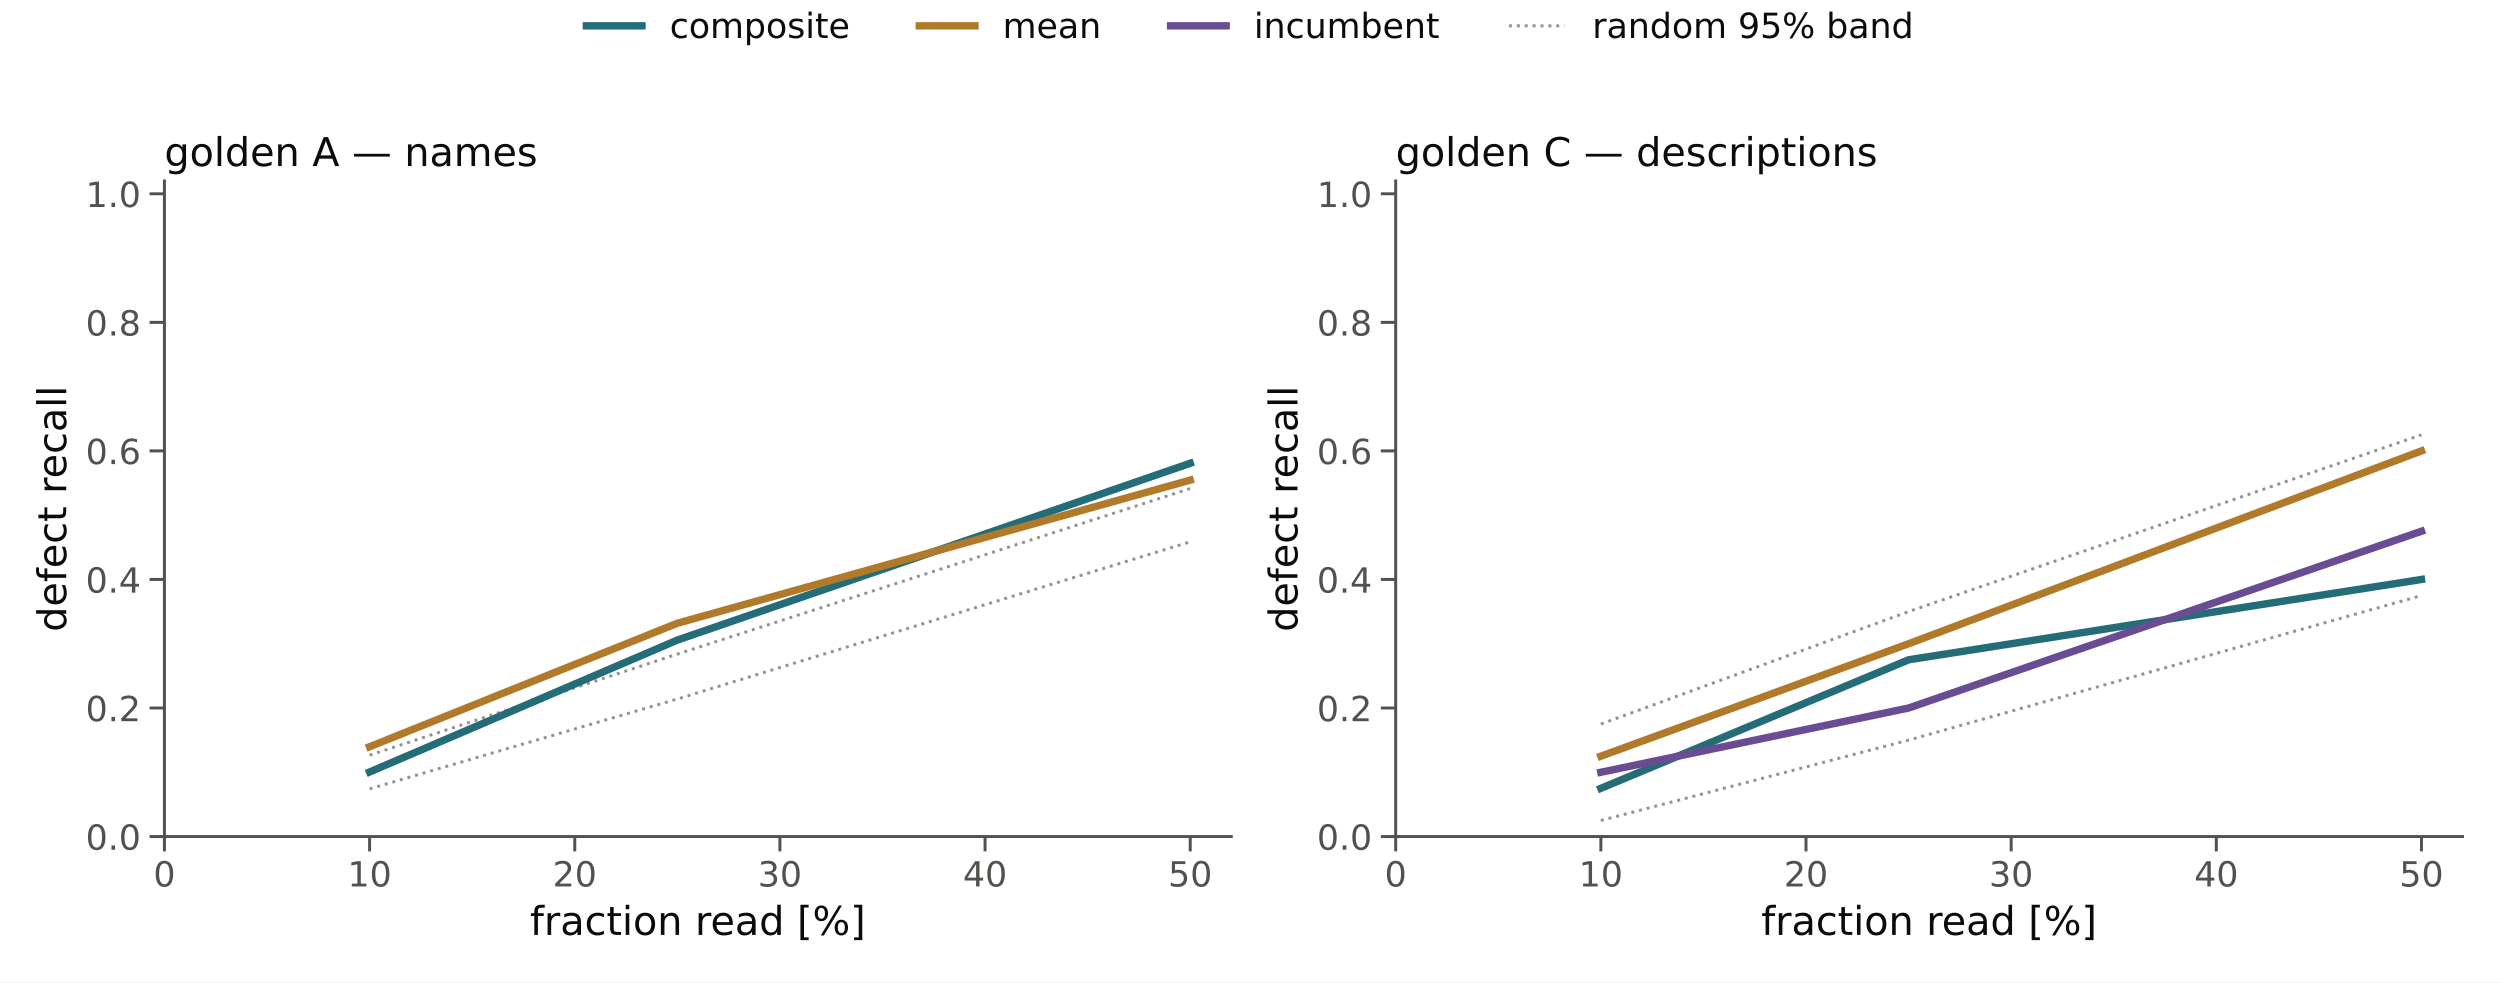
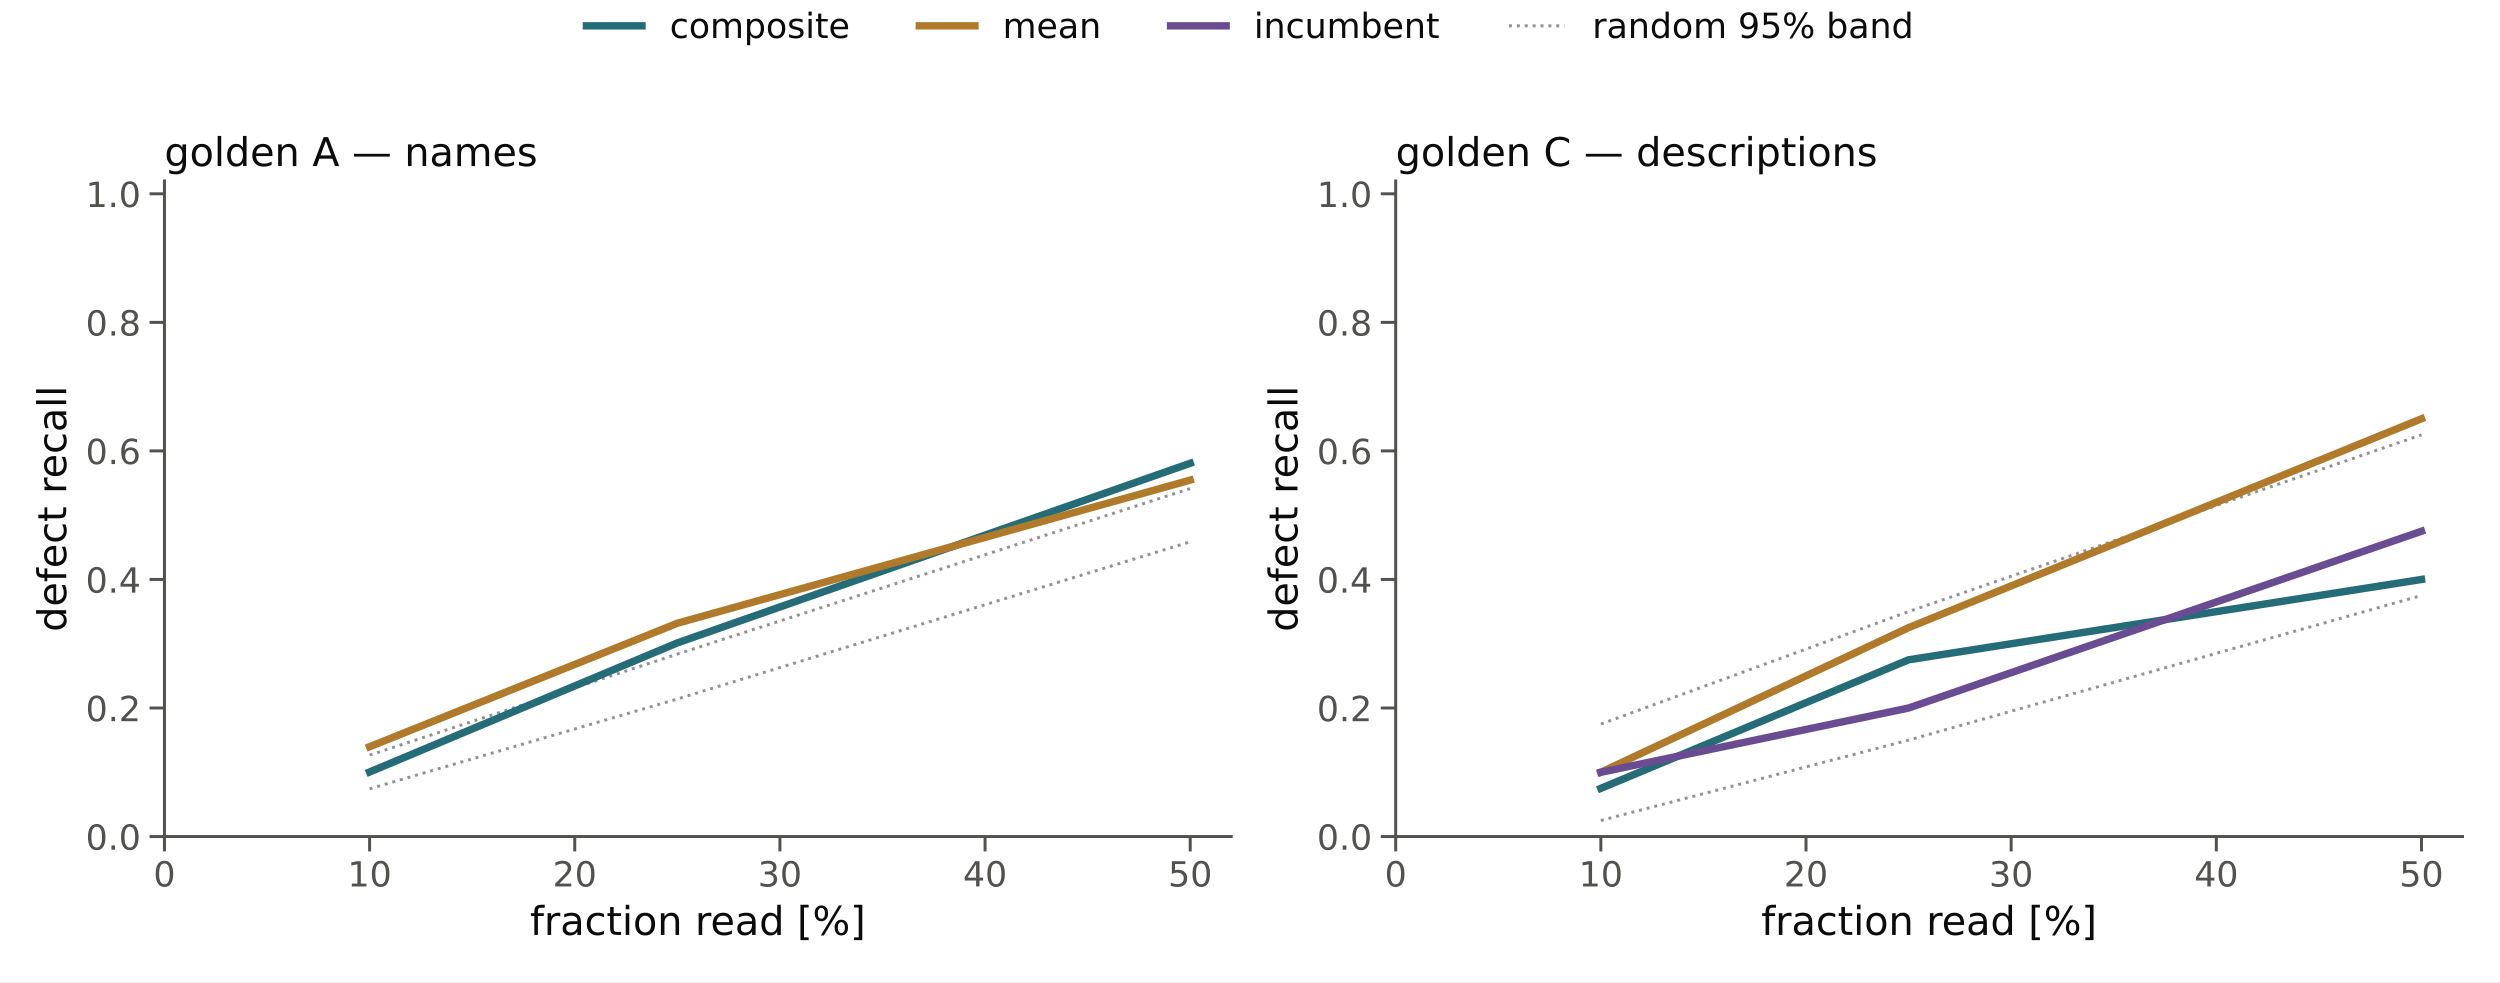
<svg xmlns="http://www.w3.org/2000/svg" xmlns:xlink="http://www.w3.org/1999/xlink" width="1008pt" height="396pt" viewBox="0 0 1008 396" version="1.1">
  <defs>
    <style type="text/css">*{stroke-linejoin: round; stroke-linecap: butt}</style>
  </defs>
  <g id="figure_1">
    <g id="patch_1">
      <path d="M 0 396  L 1008 396  L 1008 0  L 0 0  z " style="fill: #ffffff" />
    </g>
    <g id="axes_1">
      <g id="patch_2">
        <path d="M 66.304 337.296  L 496.44 337.296  L 496.44 72.96  L 66.304 72.96  z " style="fill: #ffffff" />
      </g>
      <g id="line2d_1">
-         <path d="M 149.022 318.058  L 273.1 281.844  L 479.896 218.471  " clip-path="url(#p6a11bbc043)" style="fill: none; stroke-dasharray: 1.2,1.98; stroke-dashoffset: 0; stroke: #929292; stroke-width: 1.2" />
+         <path d="M 149.022 318.058  L 273.1 281.844  L 479.896 218.471  " clip-path="url(#pfcfdf74f6e)" style="fill: none; stroke-dasharray: 1.2,1.98; stroke-dashoffset: 0; stroke: #929292; stroke-width: 1.2" />
      </g>
      <g id="line2d_2">
-         <path d="M 149.022 304.478  L 273.1 263.737  L 479.896 196.969  " clip-path="url(#p6a11bbc043)" style="fill: none; stroke-dasharray: 1.2,1.98; stroke-dashoffset: 0; stroke: #929292; stroke-width: 1.2" />
+         <path d="M 149.022 304.478  L 273.1 263.737  L 479.896 196.969  " clip-path="url(#pfcfdf74f6e)" style="fill: none; stroke-dasharray: 1.2,1.98; stroke-dashoffset: 0; stroke: #929292; stroke-width: 1.2" />
      </g>
      <g id="matplotlib.axis_1">
        <g id="xtick_1">
          <g id="line2d_3">
            <defs>
-               <path id="m50584f07e3" d="M 0 0  L 0 6  " style="stroke: #52514e; stroke-width: 1.2" />
+               <path id="mcf30b20db6" d="M 0 0  L 0 6  " style="stroke: #52514e; stroke-width: 1.2" />
            </defs>
            <g>
-               <use xlink:href="#m50584f07e3" x="66.304" y="337.296" style="fill: #52514e; stroke: #52514e; stroke-width: 1.2" />
+               <use xlink:href="#mcf30b20db6" x="66.304" y="337.296" style="fill: #52514e; stroke: #52514e; stroke-width: 1.2" />
            </g>
          </g>
          <g id="text_1">
            <g style="fill: #52514e" transform="translate(61.85 357.433) scale(0.14 -0.14)">
              <defs>
                <path id="DejaVuSans-13" d="M 2034 4250  Q 1547 4250 1301 3770  Q 1056 3291 1056 2328  Q 1056 1369 1301 889  Q 1547 409 2034 409  Q 2525 409 2770 889  Q 3016 1369 3016 2328  Q 3016 3291 2770 3770  Q 2525 4250 2034 4250  z M 2034 4750  Q 2819 4750 3233 4129  Q 3647 3509 3647 2328  Q 3647 1150 3233 529  Q 2819 -91 2034 -91  Q 1250 -91 836 529  Q 422 1150 422 2328  Q 422 3509 836 4129  Q 1250 4750 2034 4750  z " transform="scale(0.015625)" />
              </defs>
              <use xlink:href="#DejaVuSans-13" />
            </g>
          </g>
        </g>
        <g id="xtick_2">
          <g id="line2d_4">
            <g>
-               <use xlink:href="#m50584f07e3" x="149.022" y="337.296" style="fill: #52514e; stroke: #52514e; stroke-width: 1.2" />
+               <use xlink:href="#mcf30b20db6" x="149.022" y="337.296" style="fill: #52514e; stroke: #52514e; stroke-width: 1.2" />
            </g>
          </g>
          <g id="text_2">
            <g style="fill: #52514e" transform="translate(140.1148 357.433) scale(0.14 -0.14)">
              <defs>
                <path id="DejaVuSans-14" d="M 794 531  L 1825 531  L 1825 4091  L 703 3866  L 703 4441  L 1819 4666  L 2450 4666  L 2450 531  L 3481 531  L 3481 0  L 794 0  L 794 531  z " transform="scale(0.015625)" />
              </defs>
              <use xlink:href="#DejaVuSans-14" />
              <use xlink:href="#DejaVuSans-13" transform="translate(63.625 0)" />
            </g>
          </g>
        </g>
        <g id="xtick_3">
          <g id="line2d_5">
            <g>
-               <use xlink:href="#m50584f07e3" x="231.741" y="337.296" style="fill: #52514e; stroke: #52514e; stroke-width: 1.2" />
+               <use xlink:href="#mcf30b20db6" x="231.741" y="337.296" style="fill: #52514e; stroke: #52514e; stroke-width: 1.2" />
            </g>
          </g>
          <g id="text_3">
            <g style="fill: #52514e" transform="translate(222.8333 357.433) scale(0.14 -0.14)">
              <defs>
                <path id="DejaVuSans-15" d="M 1228 531  L 3431 531  L 3431 0  L 469 0  L 469 531  Q 828 903 1448 1529  Q 2069 2156 2228 2338  Q 2531 2678 2651 2914  Q 2772 3150 2772 3378  Q 2772 3750 2511 3984  Q 2250 4219 1831 4219  Q 1534 4219 1204 4116  Q 875 4013 500 3803  L 500 4441  Q 881 4594 1212 4672  Q 1544 4750 1819 4750  Q 2544 4750 2975 4387  Q 3406 4025 3406 3419  Q 3406 3131 3298 2873  Q 3191 2616 2906 2266  Q 2828 2175 2409 1742  Q 1991 1309 1228 531  z " transform="scale(0.015625)" />
              </defs>
              <use xlink:href="#DejaVuSans-15" />
              <use xlink:href="#DejaVuSans-13" transform="translate(63.625 0)" />
            </g>
          </g>
        </g>
        <g id="xtick_4">
          <g id="line2d_6">
            <g>
-               <use xlink:href="#m50584f07e3" x="314.459" y="337.296" style="fill: #52514e; stroke: #52514e; stroke-width: 1.2" />
+               <use xlink:href="#mcf30b20db6" x="314.459" y="337.296" style="fill: #52514e; stroke: #52514e; stroke-width: 1.2" />
            </g>
          </g>
          <g id="text_4">
            <g style="fill: #52514e" transform="translate(305.5518 357.433) scale(0.14 -0.14)">
              <defs>
                <path id="DejaVuSans-16" d="M 2597 2516  Q 3050 2419 3304 2112  Q 3559 1806 3559 1356  Q 3559 666 3084 287  Q 2609 -91 1734 -91  Q 1441 -91 1130 -33  Q 819 25 488 141  L 488 750  Q 750 597 1062 519  Q 1375 441 1716 441  Q 2309 441 2620 675  Q 2931 909 2931 1356  Q 2931 1769 2642 2001  Q 2353 2234 1838 2234  L 1294 2234  L 1294 2753  L 1863 2753  Q 2328 2753 2575 2939  Q 2822 3125 2822 3475  Q 2822 3834 2567 4026  Q 2313 4219 1838 4219  Q 1578 4219 1281 4162  Q 984 4106 628 3988  L 628 4550  Q 988 4650 1302 4700  Q 1616 4750 1894 4750  Q 2613 4750 3031 4423  Q 3450 4097 3450 3541  Q 3450 3153 3228 2886  Q 3006 2619 2597 2516  z " transform="scale(0.015625)" />
              </defs>
              <use xlink:href="#DejaVuSans-16" />
              <use xlink:href="#DejaVuSans-13" transform="translate(63.625 0)" />
            </g>
          </g>
        </g>
        <g id="xtick_5">
          <g id="line2d_7">
            <g>
-               <use xlink:href="#m50584f07e3" x="397.178" y="337.296" style="fill: #52514e; stroke: #52514e; stroke-width: 1.2" />
+               <use xlink:href="#mcf30b20db6" x="397.178" y="337.296" style="fill: #52514e; stroke: #52514e; stroke-width: 1.2" />
            </g>
          </g>
          <g id="text_5">
            <g style="fill: #52514e" transform="translate(388.2703 357.433) scale(0.14 -0.14)">
              <defs>
                <path id="DejaVuSans-17" d="M 2419 4116  L 825 1625  L 2419 1625  L 2419 4116  z M 2253 4666  L 3047 4666  L 3047 1625  L 3713 1625  L 3713 1100  L 3047 1100  L 3047 0  L 2419 0  L 2419 1100  L 313 1100  L 313 1709  L 2253 4666  z " transform="scale(0.015625)" />
              </defs>
              <use xlink:href="#DejaVuSans-17" />
              <use xlink:href="#DejaVuSans-13" transform="translate(63.625 0)" />
            </g>
          </g>
        </g>
        <g id="xtick_6">
          <g id="line2d_8">
            <g>
-               <use xlink:href="#m50584f07e3" x="479.896" y="337.296" style="fill: #52514e; stroke: #52514e; stroke-width: 1.2" />
+               <use xlink:href="#mcf30b20db6" x="479.896" y="337.296" style="fill: #52514e; stroke: #52514e; stroke-width: 1.2" />
            </g>
          </g>
          <g id="text_6">
            <g style="fill: #52514e" transform="translate(470.9888 357.433) scale(0.14 -0.14)">
              <defs>
                <path id="DejaVuSans-18" d="M 691 4666  L 3169 4666  L 3169 4134  L 1269 4134  L 1269 2991  Q 1406 3038 1543 3061  Q 1681 3084 1819 3084  Q 2600 3084 3056 2656  Q 3513 2228 3513 1497  Q 3513 744 3044 326  Q 2575 -91 1722 -91  Q 1428 -91 1123 -41  Q 819 9 494 109  L 494 744  Q 775 591 1075 516  Q 1375 441 1709 441  Q 2250 441 2565 725  Q 2881 1009 2881 1497  Q 2881 1984 2565 2268  Q 2250 2553 1709 2553  Q 1456 2553 1204 2497  Q 953 2441 691 2322  L 691 4666  z " transform="scale(0.015625)" />
              </defs>
              <use xlink:href="#DejaVuSans-18" />
              <use xlink:href="#DejaVuSans-13" transform="translate(63.625 0)" />
            </g>
          </g>
        </g>
        <g id="text_7">
          <g style="fill: #0b0b0b" transform="translate(213.6969 376.9538) scale(0.16 -0.16)">
            <defs>
              <path id="DejaVuSans-49" d="M 2375 4863  L 2375 4384  L 1825 4384  Q 1516 4384 1395 4259  Q 1275 4134 1275 3809  L 1275 3500  L 2222 3500  L 2222 3053  L 1275 3053  L 1275 0  L 697 0  L 697 3053  L 147 3053  L 147 3500  L 697 3500  L 697 3744  Q 697 4328 969 4595  Q 1241 4863 1831 4863  L 2375 4863  z " transform="scale(0.015625)" />
              <path id="DejaVuSans-55" d="M 2631 2963  Q 2534 3019 2420 3045  Q 2306 3072 2169 3072  Q 1681 3072 1420 2755  Q 1159 2438 1159 1844  L 1159 0  L 581 0  L 581 3500  L 1159 3500  L 1159 2956  Q 1341 3275 1631 3429  Q 1922 3584 2338 3584  Q 2397 3584 2469 3576  Q 2541 3569 2628 3553  L 2631 2963  z " transform="scale(0.015625)" />
              <path id="DejaVuSans-44" d="M 2194 1759  Q 1497 1759 1228 1600  Q 959 1441 959 1056  Q 959 750 1161 570  Q 1363 391 1709 391  Q 2188 391 2477 730  Q 2766 1069 2766 1631  L 2766 1759  L 2194 1759  z M 3341 1997  L 3341 0  L 2766 0  L 2766 531  Q 2569 213 2275 61  Q 1981 -91 1556 -91  Q 1019 -91 701 211  Q 384 513 384 1019  Q 384 1609 779 1909  Q 1175 2209 1959 2209  L 2766 2209  L 2766 2266  Q 2766 2663 2505 2880  Q 2244 3097 1772 3097  Q 1472 3097 1187 3025  Q 903 2953 641 2809  L 641 3341  Q 956 3463 1253 3523  Q 1550 3584 1831 3584  Q 2591 3584 2966 3190  Q 3341 2797 3341 1997  z " transform="scale(0.015625)" />
              <path id="DejaVuSans-46" d="M 3122 3366  L 3122 2828  Q 2878 2963 2633 3030  Q 2388 3097 2138 3097  Q 1578 3097 1268 2742  Q 959 2388 959 1747  Q 959 1106 1268 751  Q 1578 397 2138 397  Q 2388 397 2633 464  Q 2878 531 3122 666  L 3122 134  Q 2881 22 2623 -34  Q 2366 -91 2075 -91  Q 1284 -91 818 406  Q 353 903 353 1747  Q 353 2603 823 3093  Q 1294 3584 2113 3584  Q 2378 3584 2631 3529  Q 2884 3475 3122 3366  z " transform="scale(0.015625)" />
              <path id="DejaVuSans-57" d="M 1172 4494  L 1172 3500  L 2356 3500  L 2356 3053  L 1172 3053  L 1172 1153  Q 1172 725 1289 603  Q 1406 481 1766 481  L 2356 481  L 2356 0  L 1766 0  Q 1100 0 847 248  Q 594 497 594 1153  L 594 3053  L 172 3053  L 172 3500  L 594 3500  L 594 4494  L 1172 4494  z " transform="scale(0.015625)" />
              <path id="DejaVuSans-4c" d="M 603 3500  L 1178 3500  L 1178 0  L 603 0  L 603 3500  z M 603 4863  L 1178 4863  L 1178 4134  L 603 4134  L 603 4863  z " transform="scale(0.015625)" />
              <path id="DejaVuSans-52" d="M 1959 3097  Q 1497 3097 1228 2736  Q 959 2375 959 1747  Q 959 1119 1226 758  Q 1494 397 1959 397  Q 2419 397 2687 759  Q 2956 1122 2956 1747  Q 2956 2369 2687 2733  Q 2419 3097 1959 3097  z M 1959 3584  Q 2709 3584 3137 3096  Q 3566 2609 3566 1747  Q 3566 888 3137 398  Q 2709 -91 1959 -91  Q 1206 -91 779 398  Q 353 888 353 1747  Q 353 2609 779 3096  Q 1206 3584 1959 3584  z " transform="scale(0.015625)" />
              <path id="DejaVuSans-51" d="M 3513 2113  L 3513 0  L 2938 0  L 2938 2094  Q 2938 2591 2744 2837  Q 2550 3084 2163 3084  Q 1697 3084 1428 2787  Q 1159 2491 1159 1978  L 1159 0  L 581 0  L 581 3500  L 1159 3500  L 1159 2956  Q 1366 3272 1645 3428  Q 1925 3584 2291 3584  Q 2894 3584 3203 3211  Q 3513 2838 3513 2113  z " transform="scale(0.015625)" />
              <path id="DejaVuSans-3" transform="scale(0.015625)" />
              <path id="DejaVuSans-48" d="M 3597 1894  L 3597 1613  L 953 1613  Q 991 1019 1311 708  Q 1631 397 2203 397  Q 2534 397 2845 478  Q 3156 559 3463 722  L 3463 178  Q 3153 47 2828 -22  Q 2503 -91 2169 -91  Q 1331 -91 842 396  Q 353 884 353 1716  Q 353 2575 817 3079  Q 1281 3584 2069 3584  Q 2775 3584 3186 3129  Q 3597 2675 3597 1894  z M 3022 2063  Q 3016 2534 2758 2815  Q 2500 3097 2075 3097  Q 1594 3097 1305 2825  Q 1016 2553 972 2059  L 3022 2063  z " transform="scale(0.015625)" />
              <path id="DejaVuSans-47" d="M 2906 2969  L 2906 4863  L 3481 4863  L 3481 0  L 2906 0  L 2906 525  Q 2725 213 2448 61  Q 2172 -91 1784 -91  Q 1150 -91 751 415  Q 353 922 353 1747  Q 353 2572 751 3078  Q 1150 3584 1784 3584  Q 2172 3584 2448 3432  Q 2725 3281 2906 2969  z M 947 1747  Q 947 1113 1208 752  Q 1469 391 1925 391  Q 2381 391 2643 752  Q 2906 1113 2906 1747  Q 2906 2381 2643 2742  Q 2381 3103 1925 3103  Q 1469 3103 1208 2742  Q 947 2381 947 1747  z " transform="scale(0.015625)" />
              <path id="DejaVuSans-3e" d="M 550 4863  L 1875 4863  L 1875 4416  L 1125 4416  L 1125 -397  L 1875 -397  L 1875 -844  L 550 -844  L 550 4863  z " transform="scale(0.015625)" />
              <path id="DejaVuSans-8" d="M 4653 2053  Q 4381 2053 4226 1822  Q 4072 1591 4072 1178  Q 4072 772 4226 539  Q 4381 306 4653 306  Q 4919 306 5073 539  Q 5228 772 5228 1178  Q 5228 1588 5073 1820  Q 4919 2053 4653 2053  z M 4653 2450  Q 5147 2450 5437 2106  Q 5728 1763 5728 1178  Q 5728 594 5436 251  Q 5144 -91 4653 -91  Q 4153 -91 3862 251  Q 3572 594 3572 1178  Q 3572 1766 3864 2108  Q 4156 2450 4653 2450  z M 1428 4353  Q 1159 4353 1004 4120  Q 850 3888 850 3481  Q 850 3069 1003 2837  Q 1156 2606 1428 2606  Q 1700 2606 1854 2837  Q 2009 3069 2009 3481  Q 2009 3884 1853 4118  Q 1697 4353 1428 4353  z M 4250 4750  L 4750 4750  L 1831 -91  L 1331 -91  L 4250 4750  z M 1428 4750  Q 1922 4750 2215 4408  Q 2509 4066 2509 3481  Q 2509 2891 2217 2550  Q 1925 2209 1428 2209  Q 931 2209 642 2551  Q 353 2894 353 3481  Q 353 4063 643 4406  Q 934 4750 1428 4750  z " transform="scale(0.015625)" />
              <path id="DejaVuSans-40" d="M 1947 4863  L 1947 -844  L 622 -844  L 622 -397  L 1369 -397  L 1369 4416  L 622 4416  L 622 4863  L 1947 4863  z " transform="scale(0.015625)" />
            </defs>
            <use xlink:href="#DejaVuSans-49" />
            <use xlink:href="#DejaVuSans-55" transform="translate(35.20312 0)" />
            <use xlink:href="#DejaVuSans-44" transform="translate(76.3125 0)" />
            <use xlink:href="#DejaVuSans-46" transform="translate(137.5938 0)" />
            <use xlink:href="#DejaVuSans-57" transform="translate(192.5781 0)" />
            <use xlink:href="#DejaVuSans-4c" transform="translate(231.7812 0)" />
            <use xlink:href="#DejaVuSans-52" transform="translate(259.5625 0)" />
            <use xlink:href="#DejaVuSans-51" transform="translate(320.75 0)" />
            <use xlink:href="#DejaVuSans-3" transform="translate(384.125 0)" />
            <use xlink:href="#DejaVuSans-55" transform="translate(415.9062 0)" />
            <use xlink:href="#DejaVuSans-48" transform="translate(454.8125 0)" />
            <use xlink:href="#DejaVuSans-44" transform="translate(516.3438 0)" />
            <use xlink:href="#DejaVuSans-47" transform="translate(577.625 0)" />
            <use xlink:href="#DejaVuSans-3" transform="translate(641.1094 0)" />
            <use xlink:href="#DejaVuSans-3e" transform="translate(672.8906 0)" />
            <use xlink:href="#DejaVuSans-8" transform="translate(711.9062 0)" />
            <use xlink:href="#DejaVuSans-40" transform="translate(806.9219 0)" />
          </g>
        </g>
      </g>
      <g id="matplotlib.axis_2">
        <g id="ytick_1">
          <g id="line2d_9">
            <defs>
-               <path id="mf900b30b1b" d="M 0 0  L -6 0  " style="stroke: #52514e; stroke-width: 1.2" />
+               <path id="mecc09c7271" d="M 0 0  L -6 0  " style="stroke: #52514e; stroke-width: 1.2" />
            </defs>
            <g>
-               <use xlink:href="#mf900b30b1b" x="66.304" y="337.296" style="fill: #52514e; stroke: #52514e; stroke-width: 1.2" />
+               <use xlink:href="#mecc09c7271" x="66.304" y="337.296" style="fill: #52514e; stroke: #52514e; stroke-width: 1.2" />
            </g>
          </g>
          <g id="text_8">
            <g style="fill: #52514e" transform="translate(34.53937 342.6146) scale(0.14 -0.14)">
              <defs>
                <path id="DejaVuSans-11" d="M 684 794  L 1344 794  L 1344 0  L 684 0  L 684 794  z " transform="scale(0.015625)" />
              </defs>
              <use xlink:href="#DejaVuSans-13" />
              <use xlink:href="#DejaVuSans-11" transform="translate(63.625 0)" />
              <use xlink:href="#DejaVuSans-13" transform="translate(95.40625 0)" />
            </g>
          </g>
        </g>
        <g id="ytick_2">
          <g id="line2d_10">
            <g>
-               <use xlink:href="#mf900b30b1b" x="66.304" y="285.466" style="fill: #52514e; stroke: #52514e; stroke-width: 1.2" />
+               <use xlink:href="#mecc09c7271" x="66.304" y="285.466" style="fill: #52514e; stroke: #52514e; stroke-width: 1.2" />
            </g>
          </g>
          <g id="text_9">
            <g style="fill: #52514e" transform="translate(34.53937 290.784) scale(0.14 -0.14)">
              <use xlink:href="#DejaVuSans-13" />
              <use xlink:href="#DejaVuSans-11" transform="translate(63.625 0)" />
              <use xlink:href="#DejaVuSans-15" transform="translate(95.40625 0)" />
            </g>
          </g>
        </g>
        <g id="ytick_3">
          <g id="line2d_11">
            <g>
-               <use xlink:href="#mf900b30b1b" x="66.304" y="233.635" style="fill: #52514e; stroke: #52514e; stroke-width: 1.2" />
+               <use xlink:href="#mecc09c7271" x="66.304" y="233.635" style="fill: #52514e; stroke: #52514e; stroke-width: 1.2" />
            </g>
          </g>
          <g id="text_10">
            <g style="fill: #52514e" transform="translate(34.53937 238.9533) scale(0.14 -0.14)">
              <use xlink:href="#DejaVuSans-13" />
              <use xlink:href="#DejaVuSans-11" transform="translate(63.625 0)" />
              <use xlink:href="#DejaVuSans-17" transform="translate(95.40625 0)" />
            </g>
          </g>
        </g>
        <g id="ytick_4">
          <g id="line2d_12">
            <g>
-               <use xlink:href="#mf900b30b1b" x="66.304" y="181.804" style="fill: #52514e; stroke: #52514e; stroke-width: 1.2" />
+               <use xlink:href="#mecc09c7271" x="66.304" y="181.804" style="fill: #52514e; stroke: #52514e; stroke-width: 1.2" />
            </g>
          </g>
          <g id="text_11">
            <g style="fill: #52514e" transform="translate(34.53937 187.1227) scale(0.14 -0.14)">
              <defs>
                <path id="DejaVuSans-19" d="M 2113 2584  Q 1688 2584 1439 2293  Q 1191 2003 1191 1497  Q 1191 994 1439 701  Q 1688 409 2113 409  Q 2538 409 2786 701  Q 3034 994 3034 1497  Q 3034 2003 2786 2293  Q 2538 2584 2113 2584  z M 3366 4563  L 3366 3988  Q 3128 4100 2886 4159  Q 2644 4219 2406 4219  Q 1781 4219 1451 3797  Q 1122 3375 1075 2522  Q 1259 2794 1537 2939  Q 1816 3084 2150 3084  Q 2853 3084 3261 2657  Q 3669 2231 3669 1497  Q 3669 778 3244 343  Q 2819 -91 2113 -91  Q 1303 -91 875 529  Q 447 1150 447 2328  Q 447 3434 972 4092  Q 1497 4750 2381 4750  Q 2619 4750 2861 4703  Q 3103 4656 3366 4563  z " transform="scale(0.015625)" />
              </defs>
              <use xlink:href="#DejaVuSans-13" />
              <use xlink:href="#DejaVuSans-11" transform="translate(63.625 0)" />
              <use xlink:href="#DejaVuSans-19" transform="translate(95.40625 0)" />
            </g>
          </g>
        </g>
        <g id="ytick_5">
          <g id="line2d_13">
            <g>
-               <use xlink:href="#mf900b30b1b" x="66.304" y="129.974" style="fill: #52514e; stroke: #52514e; stroke-width: 1.2" />
+               <use xlink:href="#mecc09c7271" x="66.304" y="129.974" style="fill: #52514e; stroke: #52514e; stroke-width: 1.2" />
            </g>
          </g>
          <g id="text_12">
            <g style="fill: #52514e" transform="translate(34.53937 135.2921) scale(0.14 -0.14)">
              <defs>
                <path id="DejaVuSans-1b" d="M 2034 2216  Q 1584 2216 1326 1975  Q 1069 1734 1069 1313  Q 1069 891 1326 650  Q 1584 409 2034 409  Q 2484 409 2743 651  Q 3003 894 3003 1313  Q 3003 1734 2745 1975  Q 2488 2216 2034 2216  z M 1403 2484  Q 997 2584 770 2862  Q 544 3141 544 3541  Q 544 4100 942 4425  Q 1341 4750 2034 4750  Q 2731 4750 3128 4425  Q 3525 4100 3525 3541  Q 3525 3141 3298 2862  Q 3072 2584 2669 2484  Q 3125 2378 3379 2068  Q 3634 1759 3634 1313  Q 3634 634 3220 271  Q 2806 -91 2034 -91  Q 1263 -91 848 271  Q 434 634 434 1313  Q 434 1759 690 2068  Q 947 2378 1403 2484  z M 1172 3481  Q 1172 3119 1398 2916  Q 1625 2713 2034 2713  Q 2441 2713 2670 2916  Q 2900 3119 2900 3481  Q 2900 3844 2670 4047  Q 2441 4250 2034 4250  Q 1625 4250 1398 4047  Q 1172 3844 1172 3481  z " transform="scale(0.015625)" />
              </defs>
              <use xlink:href="#DejaVuSans-13" />
              <use xlink:href="#DejaVuSans-11" transform="translate(63.625 0)" />
              <use xlink:href="#DejaVuSans-1b" transform="translate(95.40625 0)" />
            </g>
          </g>
        </g>
        <g id="ytick_6">
          <g id="line2d_14">
            <g>
-               <use xlink:href="#mf900b30b1b" x="66.304" y="78.143" style="fill: #52514e; stroke: #52514e; stroke-width: 1.2" />
+               <use xlink:href="#mecc09c7271" x="66.304" y="78.143" style="fill: #52514e; stroke: #52514e; stroke-width: 1.2" />
            </g>
          </g>
          <g id="text_13">
            <g style="fill: #52514e" transform="translate(34.53937 83.46142) scale(0.14 -0.14)">
              <use xlink:href="#DejaVuSans-14" />
              <use xlink:href="#DejaVuSans-11" transform="translate(63.625 0)" />
              <use xlink:href="#DejaVuSans-13" transform="translate(95.40625 0)" />
            </g>
          </g>
        </g>
        <g id="text_14">
          <g style="fill: #0b0b0b" transform="translate(26.69562 254.7269) rotate(-90) scale(0.16 -0.16)">
            <defs>
              <path id="DejaVuSans-4f" d="M 603 4863  L 1178 4863  L 1178 0  L 603 0  L 603 4863  z " transform="scale(0.015625)" />
            </defs>
            <use xlink:href="#DejaVuSans-47" />
            <use xlink:href="#DejaVuSans-48" transform="translate(63.48438 0)" />
            <use xlink:href="#DejaVuSans-49" transform="translate(125.0156 0)" />
            <use xlink:href="#DejaVuSans-48" transform="translate(160.2188 0)" />
            <use xlink:href="#DejaVuSans-46" transform="translate(221.75 0)" />
            <use xlink:href="#DejaVuSans-57" transform="translate(276.7344 0)" />
            <use xlink:href="#DejaVuSans-3" transform="translate(315.9375 0)" />
            <use xlink:href="#DejaVuSans-55" transform="translate(347.7188 0)" />
            <use xlink:href="#DejaVuSans-48" transform="translate(386.625 0)" />
            <use xlink:href="#DejaVuSans-46" transform="translate(448.1562 0)" />
            <use xlink:href="#DejaVuSans-44" transform="translate(503.1406 0)" />
            <use xlink:href="#DejaVuSans-4f" transform="translate(564.4219 0)" />
            <use xlink:href="#DejaVuSans-4f" transform="translate(592.2031 0)" />
          </g>
        </g>
      </g>
      <g id="patch_3">
        <path d="M 66.304 337.296  L 66.304 72.96  " style="fill: none; stroke: #52514e; stroke-width: 1.2; stroke-linejoin: miter; stroke-linecap: square" />
      </g>
      <g id="patch_4">
        <path d="M 66.304 337.296  L 496.44 337.296  " style="fill: none; stroke: #52514e; stroke-width: 1.2; stroke-linejoin: miter; stroke-linecap: square" />
      </g>
      <g id="line2d_15">
-         <path d="M 149.022 311.268  L 273.1 258.079  L 479.896 186.784  " clip-path="url(#p6a11bbc043)" style="fill: none; stroke: #246c78; stroke-width: 3; stroke-linecap: square" />
+         <path d="M 149.022 311.268  L 273.1 259.211  L 479.896 186.784  " clip-path="url(#pfcfdf74f6e)" style="fill: none; stroke: #246c78; stroke-width: 3; stroke-linecap: square" />
      </g>
      <g id="line2d_16">
-         <path d="M 149.022 301.083  L 273.1 251.289  L 479.896 193.574  " clip-path="url(#p6a11bbc043)" style="fill: none; stroke: #b07a2a; stroke-width: 3; stroke-linecap: square" />
-       </g>
-       <g id="line2d_17">
-         <path clip-path="url(#p6a11bbc043)" style="fill: none; stroke: #6a4c93; stroke-width: 3; stroke-linecap: square" />
+         <path d="M 149.022 301.083  L 273.1 251.289  L 479.896 193.574  " clip-path="url(#pfcfdf74f6e)" style="fill: none; stroke: #b07a2a; stroke-width: 3; stroke-linecap: square" />
      </g>
      <g id="text_15">
        <g style="fill: #0b0b0b" transform="translate(66.30375 66.96) scale(0.16 -0.16)">
          <defs>
            <path id="DejaVuSans-4a" d="M 2906 1791  Q 2906 2416 2648 2759  Q 2391 3103 1925 3103  Q 1463 3103 1205 2759  Q 947 2416 947 1791  Q 947 1169 1205 825  Q 1463 481 1925 481  Q 2391 481 2648 825  Q 2906 1169 2906 1791  z M 3481 434  Q 3481 -459 3084 -895  Q 2688 -1331 1869 -1331  Q 1566 -1331 1297 -1286  Q 1028 -1241 775 -1147  L 775 -588  Q 1028 -725 1275 -790  Q 1522 -856 1778 -856  Q 2344 -856 2625 -561  Q 2906 -266 2906 331  L 2906 616  Q 2728 306 2450 153  Q 2172 0 1784 0  Q 1141 0 747 490  Q 353 981 353 1791  Q 353 2603 747 3093  Q 1141 3584 1784 3584  Q 2172 3584 2450 3431  Q 2728 3278 2906 2969  L 2906 3500  L 3481 3500  L 3481 434  z " transform="scale(0.015625)" />
            <path id="DejaVuSans-24" d="M 2188 4044  L 1331 1722  L 3047 1722  L 2188 4044  z M 1831 4666  L 2547 4666  L 4325 0  L 3669 0  L 3244 1197  L 1141 1197  L 716 0  L 50 0  L 1831 4666  z " transform="scale(0.015625)" />
            <path id="DejaVuSans-af6" d="M 313 1978  L 6088 1978  L 6088 1528  L 313 1528  L 313 1978  z " transform="scale(0.015625)" />
            <path id="DejaVuSans-50" d="M 3328 2828  Q 3544 3216 3844 3400  Q 4144 3584 4550 3584  Q 5097 3584 5394 3201  Q 5691 2819 5691 2113  L 5691 0  L 5113 0  L 5113 2094  Q 5113 2597 4934 2840  Q 4756 3084 4391 3084  Q 3944 3084 3684 2787  Q 3425 2491 3425 1978  L 3425 0  L 2847 0  L 2847 2094  Q 2847 2600 2669 2842  Q 2491 3084 2119 3084  Q 1678 3084 1418 2786  Q 1159 2488 1159 1978  L 1159 0  L 581 0  L 581 3500  L 1159 3500  L 1159 2956  Q 1356 3278 1631 3431  Q 1906 3584 2284 3584  Q 2666 3584 2933 3390  Q 3200 3197 3328 2828  z " transform="scale(0.015625)" />
            <path id="DejaVuSans-56" d="M 2834 3397  L 2834 2853  Q 2591 2978 2328 3040  Q 2066 3103 1784 3103  Q 1356 3103 1142 2972  Q 928 2841 928 2578  Q 928 2378 1081 2264  Q 1234 2150 1697 2047  L 1894 2003  Q 2506 1872 2764 1633  Q 3022 1394 3022 966  Q 3022 478 2636 193  Q 2250 -91 1575 -91  Q 1294 -91 989 -36  Q 684 19 347 128  L 347 722  Q 666 556 975 473  Q 1284 391 1588 391  Q 1994 391 2212 530  Q 2431 669 2431 922  Q 2431 1156 2273 1281  Q 2116 1406 1581 1522  L 1381 1569  Q 847 1681 609 1914  Q 372 2147 372 2553  Q 372 3047 722 3315  Q 1072 3584 1716 3584  Q 2034 3584 2315 3537  Q 2597 3491 2834 3397  z " transform="scale(0.015625)" />
          </defs>
          <use xlink:href="#DejaVuSans-4a" />
          <use xlink:href="#DejaVuSans-52" transform="translate(63.48438 0)" />
          <use xlink:href="#DejaVuSans-4f" transform="translate(124.6719 0)" />
          <use xlink:href="#DejaVuSans-47" transform="translate(152.4531 0)" />
          <use xlink:href="#DejaVuSans-48" transform="translate(215.9375 0)" />
          <use xlink:href="#DejaVuSans-51" transform="translate(277.4688 0)" />
          <use xlink:href="#DejaVuSans-3" transform="translate(340.8438 0)" />
          <use xlink:href="#DejaVuSans-24" transform="translate(372.625 0)" />
          <use xlink:href="#DejaVuSans-3" transform="translate(441.0312 0)" />
          <use xlink:href="#DejaVuSans-af6" transform="translate(472.8125 0)" />
          <use xlink:href="#DejaVuSans-3" transform="translate(572.8125 0)" />
          <use xlink:href="#DejaVuSans-51" transform="translate(604.5938 0)" />
          <use xlink:href="#DejaVuSans-44" transform="translate(667.9688 0)" />
          <use xlink:href="#DejaVuSans-50" transform="translate(729.25 0)" />
          <use xlink:href="#DejaVuSans-48" transform="translate(826.6562 0)" />
          <use xlink:href="#DejaVuSans-56" transform="translate(888.1875 0)" />
        </g>
      </g>
    </g>
    <g id="axes_2">
      <g id="patch_5">
        <path d="M 562.744 337.296  L 992.88 337.296  L 992.88 72.96  L 562.744 72.96  z " style="fill: #ffffff" />
      </g>
+       <g id="line2d_17">
+         <path d="M 645.462 330.817  L 769.54 298.423  L 976.336 240.114  " clip-path="url(#p97c72ad2ab)" style="fill: none; stroke-dasharray: 1.2,1.98; stroke-dashoffset: 0; stroke: #929292; stroke-width: 1.2" />
+       </g>
      <g id="line2d_18">
-         <path d="M 645.462 330.817  L 769.54 298.423  L 976.336 240.114  " clip-path="url(#pa549a29813)" style="fill: none; stroke-dasharray: 1.2,1.98; stroke-dashoffset: 0; stroke: #929292; stroke-width: 1.2" />
-       </g>
-       <g id="line2d_19">
-         <path d="M 645.462 291.944  L 769.54 246.593  L 976.336 175.326  " clip-path="url(#pa549a29813)" style="fill: none; stroke-dasharray: 1.2,1.98; stroke-dashoffset: 0; stroke: #929292; stroke-width: 1.2" />
+         <path d="M 645.462 291.944  L 769.54 246.593  L 976.336 175.326  " clip-path="url(#p97c72ad2ab)" style="fill: none; stroke-dasharray: 1.2,1.98; stroke-dashoffset: 0; stroke: #929292; stroke-width: 1.2" />
      </g>
      <g id="matplotlib.axis_3">
        <g id="xtick_7">
-           <g id="line2d_20">
-             <g>
-               <use xlink:href="#m50584f07e3" x="562.744" y="337.296" style="fill: #52514e; stroke: #52514e; stroke-width: 1.2" />
+           <g id="line2d_19">
+             <g>
+               <use xlink:href="#mcf30b20db6" x="562.744" y="337.296" style="fill: #52514e; stroke: #52514e; stroke-width: 1.2" />
            </g>
          </g>
          <g id="text_16">
            <g style="fill: #52514e" transform="translate(558.29 357.433) scale(0.14 -0.14)">
              <use xlink:href="#DejaVuSans-13" />
            </g>
          </g>
        </g>
        <g id="xtick_8">
-           <g id="line2d_21">
-             <g>
-               <use xlink:href="#m50584f07e3" x="645.462" y="337.296" style="fill: #52514e; stroke: #52514e; stroke-width: 1.2" />
+           <g id="line2d_20">
+             <g>
+               <use xlink:href="#mcf30b20db6" x="645.462" y="337.296" style="fill: #52514e; stroke: #52514e; stroke-width: 1.2" />
            </g>
          </g>
          <g id="text_17">
            <g style="fill: #52514e" transform="translate(636.5548 357.433) scale(0.14 -0.14)">
              <use xlink:href="#DejaVuSans-14" />
              <use xlink:href="#DejaVuSans-13" transform="translate(63.625 0)" />
            </g>
          </g>
        </g>
        <g id="xtick_9">
-           <g id="line2d_22">
-             <g>
-               <use xlink:href="#m50584f07e3" x="728.181" y="337.296" style="fill: #52514e; stroke: #52514e; stroke-width: 1.2" />
+           <g id="line2d_21">
+             <g>
+               <use xlink:href="#mcf30b20db6" x="728.181" y="337.296" style="fill: #52514e; stroke: #52514e; stroke-width: 1.2" />
            </g>
          </g>
          <g id="text_18">
            <g style="fill: #52514e" transform="translate(719.2733 357.433) scale(0.14 -0.14)">
              <use xlink:href="#DejaVuSans-15" />
              <use xlink:href="#DejaVuSans-13" transform="translate(63.625 0)" />
            </g>
          </g>
        </g>
        <g id="xtick_10">
-           <g id="line2d_23">
-             <g>
-               <use xlink:href="#m50584f07e3" x="810.899" y="337.296" style="fill: #52514e; stroke: #52514e; stroke-width: 1.2" />
+           <g id="line2d_22">
+             <g>
+               <use xlink:href="#mcf30b20db6" x="810.899" y="337.296" style="fill: #52514e; stroke: #52514e; stroke-width: 1.2" />
            </g>
          </g>
          <g id="text_19">
            <g style="fill: #52514e" transform="translate(801.9918 357.433) scale(0.14 -0.14)">
              <use xlink:href="#DejaVuSans-16" />
              <use xlink:href="#DejaVuSans-13" transform="translate(63.625 0)" />
            </g>
          </g>
        </g>
        <g id="xtick_11">
-           <g id="line2d_24">
-             <g>
-               <use xlink:href="#m50584f07e3" x="893.618" y="337.296" style="fill: #52514e; stroke: #52514e; stroke-width: 1.2" />
+           <g id="line2d_23">
+             <g>
+               <use xlink:href="#mcf30b20db6" x="893.618" y="337.296" style="fill: #52514e; stroke: #52514e; stroke-width: 1.2" />
            </g>
          </g>
          <g id="text_20">
            <g style="fill: #52514e" transform="translate(884.7103 357.433) scale(0.14 -0.14)">
              <use xlink:href="#DejaVuSans-17" />
              <use xlink:href="#DejaVuSans-13" transform="translate(63.625 0)" />
            </g>
          </g>
        </g>
        <g id="xtick_12">
-           <g id="line2d_25">
-             <g>
-               <use xlink:href="#m50584f07e3" x="976.336" y="337.296" style="fill: #52514e; stroke: #52514e; stroke-width: 1.2" />
+           <g id="line2d_24">
+             <g>
+               <use xlink:href="#mcf30b20db6" x="976.336" y="337.296" style="fill: #52514e; stroke: #52514e; stroke-width: 1.2" />
            </g>
          </g>
          <g id="text_21">
            <g style="fill: #52514e" transform="translate(967.4288 357.433) scale(0.14 -0.14)">
              <use xlink:href="#DejaVuSans-18" />
              <use xlink:href="#DejaVuSans-13" transform="translate(63.625 0)" />
            </g>
          </g>
        </g>
        <g id="text_22">
          <g style="fill: #0b0b0b" transform="translate(710.1369 376.9538) scale(0.16 -0.16)">
            <use xlink:href="#DejaVuSans-49" />
            <use xlink:href="#DejaVuSans-55" transform="translate(35.20312 0)" />
            <use xlink:href="#DejaVuSans-44" transform="translate(76.3125 0)" />
            <use xlink:href="#DejaVuSans-46" transform="translate(137.5938 0)" />
            <use xlink:href="#DejaVuSans-57" transform="translate(192.5781 0)" />
            <use xlink:href="#DejaVuSans-4c" transform="translate(231.7812 0)" />
            <use xlink:href="#DejaVuSans-52" transform="translate(259.5625 0)" />
            <use xlink:href="#DejaVuSans-51" transform="translate(320.75 0)" />
            <use xlink:href="#DejaVuSans-3" transform="translate(384.125 0)" />
            <use xlink:href="#DejaVuSans-55" transform="translate(415.9062 0)" />
            <use xlink:href="#DejaVuSans-48" transform="translate(454.8125 0)" />
            <use xlink:href="#DejaVuSans-44" transform="translate(516.3438 0)" />
            <use xlink:href="#DejaVuSans-47" transform="translate(577.625 0)" />
            <use xlink:href="#DejaVuSans-3" transform="translate(641.1094 0)" />
            <use xlink:href="#DejaVuSans-3e" transform="translate(672.8906 0)" />
            <use xlink:href="#DejaVuSans-8" transform="translate(711.9062 0)" />
            <use xlink:href="#DejaVuSans-40" transform="translate(806.9219 0)" />
          </g>
        </g>
      </g>
      <g id="matplotlib.axis_4">
        <g id="ytick_7">
-           <g id="line2d_26">
-             <g>
-               <use xlink:href="#mf900b30b1b" x="562.744" y="337.296" style="fill: #52514e; stroke: #52514e; stroke-width: 1.2" />
+           <g id="line2d_25">
+             <g>
+               <use xlink:href="#mecc09c7271" x="562.744" y="337.296" style="fill: #52514e; stroke: #52514e; stroke-width: 1.2" />
            </g>
          </g>
          <g id="text_23">
            <g style="fill: #52514e" transform="translate(530.9794 342.6146) scale(0.14 -0.14)">
              <use xlink:href="#DejaVuSans-13" />
              <use xlink:href="#DejaVuSans-11" transform="translate(63.625 0)" />
              <use xlink:href="#DejaVuSans-13" transform="translate(95.40625 0)" />
            </g>
          </g>
        </g>
        <g id="ytick_8">
-           <g id="line2d_27">
-             <g>
-               <use xlink:href="#mf900b30b1b" x="562.744" y="285.466" style="fill: #52514e; stroke: #52514e; stroke-width: 1.2" />
+           <g id="line2d_26">
+             <g>
+               <use xlink:href="#mecc09c7271" x="562.744" y="285.466" style="fill: #52514e; stroke: #52514e; stroke-width: 1.2" />
            </g>
          </g>
          <g id="text_24">
            <g style="fill: #52514e" transform="translate(530.9794 290.784) scale(0.14 -0.14)">
              <use xlink:href="#DejaVuSans-13" />
              <use xlink:href="#DejaVuSans-11" transform="translate(63.625 0)" />
              <use xlink:href="#DejaVuSans-15" transform="translate(95.40625 0)" />
            </g>
          </g>
        </g>
        <g id="ytick_9">
-           <g id="line2d_28">
-             <g>
-               <use xlink:href="#mf900b30b1b" x="562.744" y="233.635" style="fill: #52514e; stroke: #52514e; stroke-width: 1.2" />
+           <g id="line2d_27">
+             <g>
+               <use xlink:href="#mecc09c7271" x="562.744" y="233.635" style="fill: #52514e; stroke: #52514e; stroke-width: 1.2" />
            </g>
          </g>
          <g id="text_25">
            <g style="fill: #52514e" transform="translate(530.9794 238.9533) scale(0.14 -0.14)">
              <use xlink:href="#DejaVuSans-13" />
              <use xlink:href="#DejaVuSans-11" transform="translate(63.625 0)" />
              <use xlink:href="#DejaVuSans-17" transform="translate(95.40625 0)" />
            </g>
          </g>
        </g>
        <g id="ytick_10">
-           <g id="line2d_29">
-             <g>
-               <use xlink:href="#mf900b30b1b" x="562.744" y="181.804" style="fill: #52514e; stroke: #52514e; stroke-width: 1.2" />
+           <g id="line2d_28">
+             <g>
+               <use xlink:href="#mecc09c7271" x="562.744" y="181.804" style="fill: #52514e; stroke: #52514e; stroke-width: 1.2" />
            </g>
          </g>
          <g id="text_26">
            <g style="fill: #52514e" transform="translate(530.9794 187.1227) scale(0.14 -0.14)">
              <use xlink:href="#DejaVuSans-13" />
              <use xlink:href="#DejaVuSans-11" transform="translate(63.625 0)" />
              <use xlink:href="#DejaVuSans-19" transform="translate(95.40625 0)" />
            </g>
          </g>
        </g>
        <g id="ytick_11">
-           <g id="line2d_30">
-             <g>
-               <use xlink:href="#mf900b30b1b" x="562.744" y="129.974" style="fill: #52514e; stroke: #52514e; stroke-width: 1.2" />
+           <g id="line2d_29">
+             <g>
+               <use xlink:href="#mecc09c7271" x="562.744" y="129.974" style="fill: #52514e; stroke: #52514e; stroke-width: 1.2" />
            </g>
          </g>
          <g id="text_27">
            <g style="fill: #52514e" transform="translate(530.9794 135.2921) scale(0.14 -0.14)">
              <use xlink:href="#DejaVuSans-13" />
              <use xlink:href="#DejaVuSans-11" transform="translate(63.625 0)" />
              <use xlink:href="#DejaVuSans-1b" transform="translate(95.40625 0)" />
            </g>
          </g>
        </g>
        <g id="ytick_12">
-           <g id="line2d_31">
-             <g>
-               <use xlink:href="#mf900b30b1b" x="562.744" y="78.143" style="fill: #52514e; stroke: #52514e; stroke-width: 1.2" />
+           <g id="line2d_30">
+             <g>
+               <use xlink:href="#mecc09c7271" x="562.744" y="78.143" style="fill: #52514e; stroke: #52514e; stroke-width: 1.2" />
            </g>
          </g>
          <g id="text_28">
            <g style="fill: #52514e" transform="translate(530.9794 83.46142) scale(0.14 -0.14)">
              <use xlink:href="#DejaVuSans-14" />
              <use xlink:href="#DejaVuSans-11" transform="translate(63.625 0)" />
              <use xlink:href="#DejaVuSans-13" transform="translate(95.40625 0)" />
            </g>
          </g>
        </g>
        <g id="text_29">
          <g style="fill: #0b0b0b" transform="translate(523.1356 254.7269) rotate(-90) scale(0.16 -0.16)">
            <use xlink:href="#DejaVuSans-47" />
            <use xlink:href="#DejaVuSans-48" transform="translate(63.48438 0)" />
            <use xlink:href="#DejaVuSans-49" transform="translate(125.0156 0)" />
            <use xlink:href="#DejaVuSans-48" transform="translate(160.2188 0)" />
            <use xlink:href="#DejaVuSans-46" transform="translate(221.75 0)" />
            <use xlink:href="#DejaVuSans-57" transform="translate(276.7344 0)" />
            <use xlink:href="#DejaVuSans-3" transform="translate(315.9375 0)" />
            <use xlink:href="#DejaVuSans-55" transform="translate(347.7188 0)" />
            <use xlink:href="#DejaVuSans-48" transform="translate(386.625 0)" />
            <use xlink:href="#DejaVuSans-46" transform="translate(448.1562 0)" />
            <use xlink:href="#DejaVuSans-44" transform="translate(503.1406 0)" />
            <use xlink:href="#DejaVuSans-4f" transform="translate(564.4219 0)" />
            <use xlink:href="#DejaVuSans-4f" transform="translate(592.2031 0)" />
          </g>
        </g>
      </g>
      <g id="patch_6">
        <path d="M 562.744 337.296  L 562.744 72.96  " style="fill: none; stroke: #52514e; stroke-width: 1.2; stroke-linejoin: miter; stroke-linecap: square" />
      </g>
      <g id="patch_7">
        <path d="M 562.744 337.296  L 992.88 337.296  " style="fill: none; stroke: #52514e; stroke-width: 1.2; stroke-linejoin: miter; stroke-linecap: square" />
      </g>
+       <g id="line2d_31">
+         <path d="M 645.462 317.86  L 769.54 266.029  L 976.336 233.635  " clip-path="url(#p97c72ad2ab)" style="fill: none; stroke: #246c78; stroke-width: 3; stroke-linecap: square" />
+       </g>
      <g id="line2d_32">
-         <path d="M 645.462 317.86  L 769.54 266.029  L 976.336 233.635  " clip-path="url(#pa549a29813)" style="fill: none; stroke: #246c78; stroke-width: 3; stroke-linecap: square" />
+         <path d="M 645.462 311.381  L 769.54 253.071  L 976.336 168.847  " clip-path="url(#p97c72ad2ab)" style="fill: none; stroke: #b07a2a; stroke-width: 3; stroke-linecap: square" />
      </g>
      <g id="line2d_33">
-         <path d="M 645.462 304.902  L 769.54 259.55  L 976.336 181.804  " clip-path="url(#pa549a29813)" style="fill: none; stroke: #b07a2a; stroke-width: 3; stroke-linecap: square" />
-       </g>
-       <g id="line2d_34">
-         <path d="M 645.462 311.381  L 769.54 285.466  L 976.336 214.198  " clip-path="url(#pa549a29813)" style="fill: none; stroke: #6a4c93; stroke-width: 3; stroke-linecap: square" />
+         <path d="M 645.462 311.381  L 769.54 285.466  L 976.336 214.198  " clip-path="url(#p97c72ad2ab)" style="fill: none; stroke: #6a4c93; stroke-width: 3; stroke-linecap: square" />
      </g>
      <g id="text_30">
        <g style="fill: #0b0b0b" transform="translate(562.7437 66.96) scale(0.16 -0.16)">
          <defs>
            <path id="DejaVuSans-26" d="M 4122 4306  L 4122 3641  Q 3803 3938 3442 4084  Q 3081 4231 2675 4231  Q 1875 4231 1450 3742  Q 1025 3253 1025 2328  Q 1025 1406 1450 917  Q 1875 428 2675 428  Q 3081 428 3442 575  Q 3803 722 4122 1019  L 4122 359  Q 3791 134 3420 21  Q 3050 -91 2638 -91  Q 1578 -91 968 557  Q 359 1206 359 2328  Q 359 3453 968 4101  Q 1578 4750 2638 4750  Q 3056 4750 3426 4639  Q 3797 4528 4122 4306  z " transform="scale(0.015625)" />
            <path id="DejaVuSans-53" d="M 1159 525  L 1159 -1331  L 581 -1331  L 581 3500  L 1159 3500  L 1159 2969  Q 1341 3281 1617 3432  Q 1894 3584 2278 3584  Q 2916 3584 3314 3078  Q 3713 2572 3713 1747  Q 3713 922 3314 415  Q 2916 -91 2278 -91  Q 1894 -91 1617 61  Q 1341 213 1159 525  z M 3116 1747  Q 3116 2381 2855 2742  Q 2594 3103 2138 3103  Q 1681 3103 1420 2742  Q 1159 2381 1159 1747  Q 1159 1113 1420 752  Q 1681 391 2138 391  Q 2594 391 2855 752  Q 3116 1113 3116 1747  z " transform="scale(0.015625)" />
          </defs>
          <use xlink:href="#DejaVuSans-4a" />
          <use xlink:href="#DejaVuSans-52" transform="translate(63.48438 0)" />
          <use xlink:href="#DejaVuSans-4f" transform="translate(124.6719 0)" />
          <use xlink:href="#DejaVuSans-47" transform="translate(152.4531 0)" />
          <use xlink:href="#DejaVuSans-48" transform="translate(215.9375 0)" />
          <use xlink:href="#DejaVuSans-51" transform="translate(277.4688 0)" />
          <use xlink:href="#DejaVuSans-3" transform="translate(340.8438 0)" />
          <use xlink:href="#DejaVuSans-26" transform="translate(372.625 0)" />
          <use xlink:href="#DejaVuSans-3" transform="translate(442.4531 0)" />
          <use xlink:href="#DejaVuSans-af6" transform="translate(474.2344 0)" />
          <use xlink:href="#DejaVuSans-3" transform="translate(574.2344 0)" />
          <use xlink:href="#DejaVuSans-47" transform="translate(606.0156 0)" />
          <use xlink:href="#DejaVuSans-48" transform="translate(669.5 0)" />
          <use xlink:href="#DejaVuSans-56" transform="translate(731.0312 0)" />
          <use xlink:href="#DejaVuSans-46" transform="translate(783.125 0)" />
          <use xlink:href="#DejaVuSans-55" transform="translate(838.1094 0)" />
          <use xlink:href="#DejaVuSans-4c" transform="translate(879.2188 0)" />
          <use xlink:href="#DejaVuSans-53" transform="translate(907 0)" />
          <use xlink:href="#DejaVuSans-57" transform="translate(970.4844 0)" />
          <use xlink:href="#DejaVuSans-4c" transform="translate(1009.688 0)" />
          <use xlink:href="#DejaVuSans-52" transform="translate(1037.469 0)" />
          <use xlink:href="#DejaVuSans-51" transform="translate(1098.656 0)" />
          <use xlink:href="#DejaVuSans-56" transform="translate(1162.031 0)" />
        </g>
      </g>
    </g>
    <g id="legend_1">
-       <g id="line2d_35">
+       <g id="line2d_34">
        <path d="M 236.441 10.418  L 247.641 10.418  L 258.841 10.418  " style="fill: none; stroke: #246c78; stroke-width: 3; stroke-linecap: square" />
      </g>
      <g id="text_31">
        <g style="fill: #0b0b0b" transform="translate(270.0414 15.31781) scale(0.14 -0.14)">
          <use xlink:href="#DejaVuSans-46" />
          <use xlink:href="#DejaVuSans-52" transform="translate(54.98438 0)" />
          <use xlink:href="#DejaVuSans-50" transform="translate(116.1719 0)" />
          <use xlink:href="#DejaVuSans-53" transform="translate(213.5781 0)" />
          <use xlink:href="#DejaVuSans-52" transform="translate(277.0625 0)" />
          <use xlink:href="#DejaVuSans-56" transform="translate(338.25 0)" />
          <use xlink:href="#DejaVuSans-4c" transform="translate(390.3438 0)" />
          <use xlink:href="#DejaVuSans-57" transform="translate(418.125 0)" />
          <use xlink:href="#DejaVuSans-48" transform="translate(457.3281 0)" />
        </g>
      </g>
-       <g id="line2d_36">
+       <g id="line2d_35">
        <path d="M 370.682 10.418  L 381.882 10.418  L 393.082 10.418  " style="fill: none; stroke: #b07a2a; stroke-width: 3; stroke-linecap: square" />
      </g>
      <g id="text_32">
        <g style="fill: #0b0b0b" transform="translate(404.2817 15.31781) scale(0.14 -0.14)">
          <use xlink:href="#DejaVuSans-50" />
          <use xlink:href="#DejaVuSans-48" transform="translate(97.40625 0)" />
          <use xlink:href="#DejaVuSans-44" transform="translate(158.9375 0)" />
          <use xlink:href="#DejaVuSans-51" transform="translate(220.2188 0)" />
        </g>
      </g>
-       <g id="line2d_37">
+       <g id="line2d_36">
        <path d="M 471.985 10.418  L 483.185 10.418  L 494.385 10.418  " style="fill: none; stroke: #6a4c93; stroke-width: 3; stroke-linecap: square" />
      </g>
      <g id="text_33">
        <g style="fill: #0b0b0b" transform="translate(505.5848 15.31781) scale(0.14 -0.14)">
          <defs>
            <path id="DejaVuSans-58" d="M 544 1381  L 544 3500  L 1119 3500  L 1119 1403  Q 1119 906 1312 657  Q 1506 409 1894 409  Q 2359 409 2629 706  Q 2900 1003 2900 1516  L 2900 3500  L 3475 3500  L 3475 0  L 2900 0  L 2900 538  Q 2691 219 2414 64  Q 2138 -91 1772 -91  Q 1169 -91 856 284  Q 544 659 544 1381  z M 1991 3584  L 1991 3584  z " transform="scale(0.015625)" />
            <path id="DejaVuSans-45" d="M 3116 1747  Q 3116 2381 2855 2742  Q 2594 3103 2138 3103  Q 1681 3103 1420 2742  Q 1159 2381 1159 1747  Q 1159 1113 1420 752  Q 1681 391 2138 391  Q 2594 391 2855 752  Q 3116 1113 3116 1747  z M 1159 2969  Q 1341 3281 1617 3432  Q 1894 3584 2278 3584  Q 2916 3584 3314 3078  Q 3713 2572 3713 1747  Q 3713 922 3314 415  Q 2916 -91 2278 -91  Q 1894 -91 1617 61  Q 1341 213 1159 525  L 1159 0  L 581 0  L 581 4863  L 1159 4863  L 1159 2969  z " transform="scale(0.015625)" />
          </defs>
          <use xlink:href="#DejaVuSans-4c" />
          <use xlink:href="#DejaVuSans-51" transform="translate(27.78125 0)" />
          <use xlink:href="#DejaVuSans-46" transform="translate(91.15625 0)" />
          <use xlink:href="#DejaVuSans-58" transform="translate(146.1406 0)" />
          <use xlink:href="#DejaVuSans-50" transform="translate(209.5156 0)" />
          <use xlink:href="#DejaVuSans-45" transform="translate(306.9219 0)" />
          <use xlink:href="#DejaVuSans-48" transform="translate(370.4062 0)" />
          <use xlink:href="#DejaVuSans-51" transform="translate(431.9375 0)" />
          <use xlink:href="#DejaVuSans-57" transform="translate(495.3125 0)" />
        </g>
      </g>
-       <g id="line2d_38">
+       <g id="line2d_37">
        <path d="M 608.417 10.418  L 619.617 10.418  L 630.817 10.418  " style="fill: none; stroke-dasharray: 1.2,1.98; stroke-dashoffset: 0; stroke: #929292; stroke-width: 1.2" />
      </g>
      <g id="text_34">
        <g style="fill: #0b0b0b" transform="translate(642.017 15.31781) scale(0.14 -0.14)">
          <defs>
            <path id="DejaVuSans-1c" d="M 703 97  L 703 672  Q 941 559 1184 500  Q 1428 441 1663 441  Q 2288 441 2617 861  Q 2947 1281 2994 2138  Q 2813 1869 2534 1725  Q 2256 1581 1919 1581  Q 1219 1581 811 2004  Q 403 2428 403 3163  Q 403 3881 828 4315  Q 1253 4750 1959 4750  Q 2769 4750 3195 4129  Q 3622 3509 3622 2328  Q 3622 1225 3098 567  Q 2575 -91 1691 -91  Q 1453 -91 1209 -44  Q 966 3 703 97  z M 1959 2075  Q 2384 2075 2632 2365  Q 2881 2656 2881 3163  Q 2881 3666 2632 3958  Q 2384 4250 1959 4250  Q 1534 4250 1286 3958  Q 1038 3666 1038 3163  Q 1038 2656 1286 2365  Q 1534 2075 1959 2075  z " transform="scale(0.015625)" />
          </defs>
          <use xlink:href="#DejaVuSans-55" />
          <use xlink:href="#DejaVuSans-44" transform="translate(41.10938 0)" />
          <use xlink:href="#DejaVuSans-51" transform="translate(102.3906 0)" />
          <use xlink:href="#DejaVuSans-47" transform="translate(165.7656 0)" />
          <use xlink:href="#DejaVuSans-52" transform="translate(229.25 0)" />
          <use xlink:href="#DejaVuSans-50" transform="translate(290.4375 0)" />
          <use xlink:href="#DejaVuSans-3" transform="translate(387.8438 0)" />
          <use xlink:href="#DejaVuSans-1c" transform="translate(419.625 0)" />
          <use xlink:href="#DejaVuSans-18" transform="translate(483.25 0)" />
          <use xlink:href="#DejaVuSans-8" transform="translate(546.875 0)" />
          <use xlink:href="#DejaVuSans-3" transform="translate(641.8906 0)" />
          <use xlink:href="#DejaVuSans-45" transform="translate(673.6719 0)" />
          <use xlink:href="#DejaVuSans-44" transform="translate(737.1562 0)" />
          <use xlink:href="#DejaVuSans-51" transform="translate(798.4375 0)" />
          <use xlink:href="#DejaVuSans-47" transform="translate(861.8125 0)" />
        </g>
      </g>
    </g>
  </g>
  <defs>
-     <clipPath id="p6a11bbc043">
+     <clipPath id="pfcfdf74f6e">
      <rect x="66.304" y="72.96" width="430.136" height="264.336" />
    </clipPath>
-     <clipPath id="pa549a29813">
+     <clipPath id="p97c72ad2ab">
      <rect x="562.744" y="72.96" width="430.136" height="264.336" />
    </clipPath>
  </defs>
</svg>
